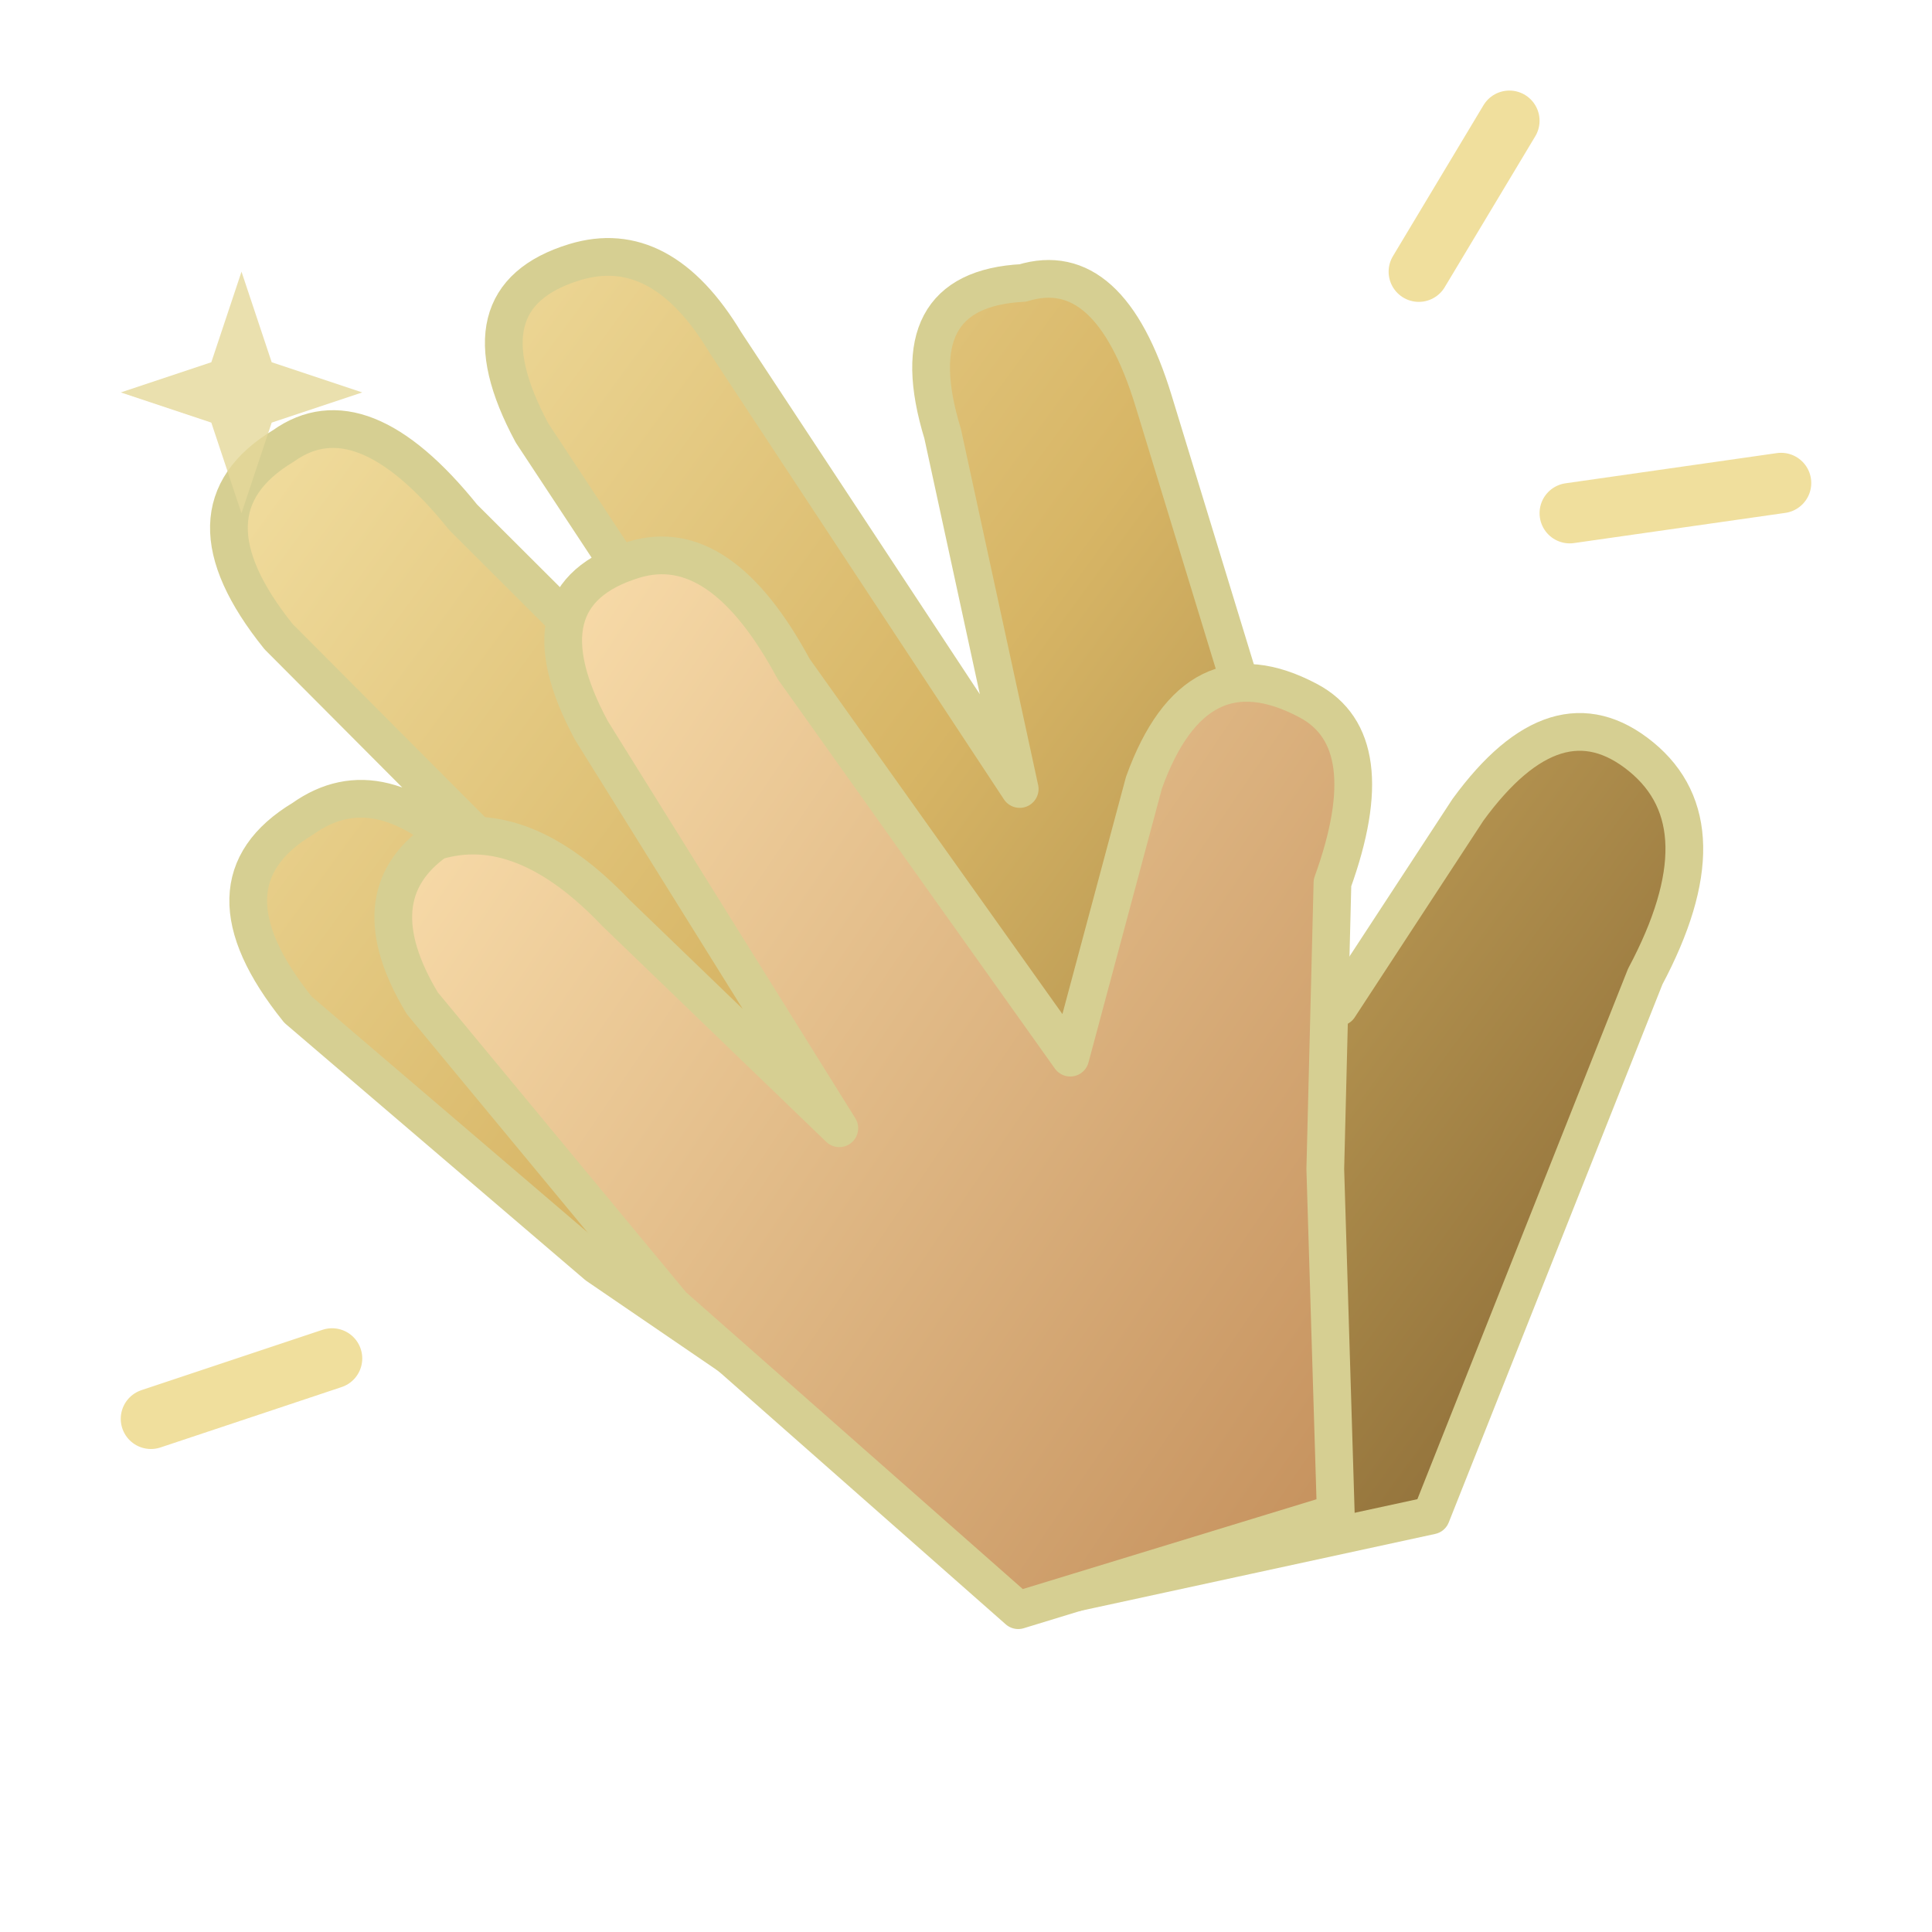
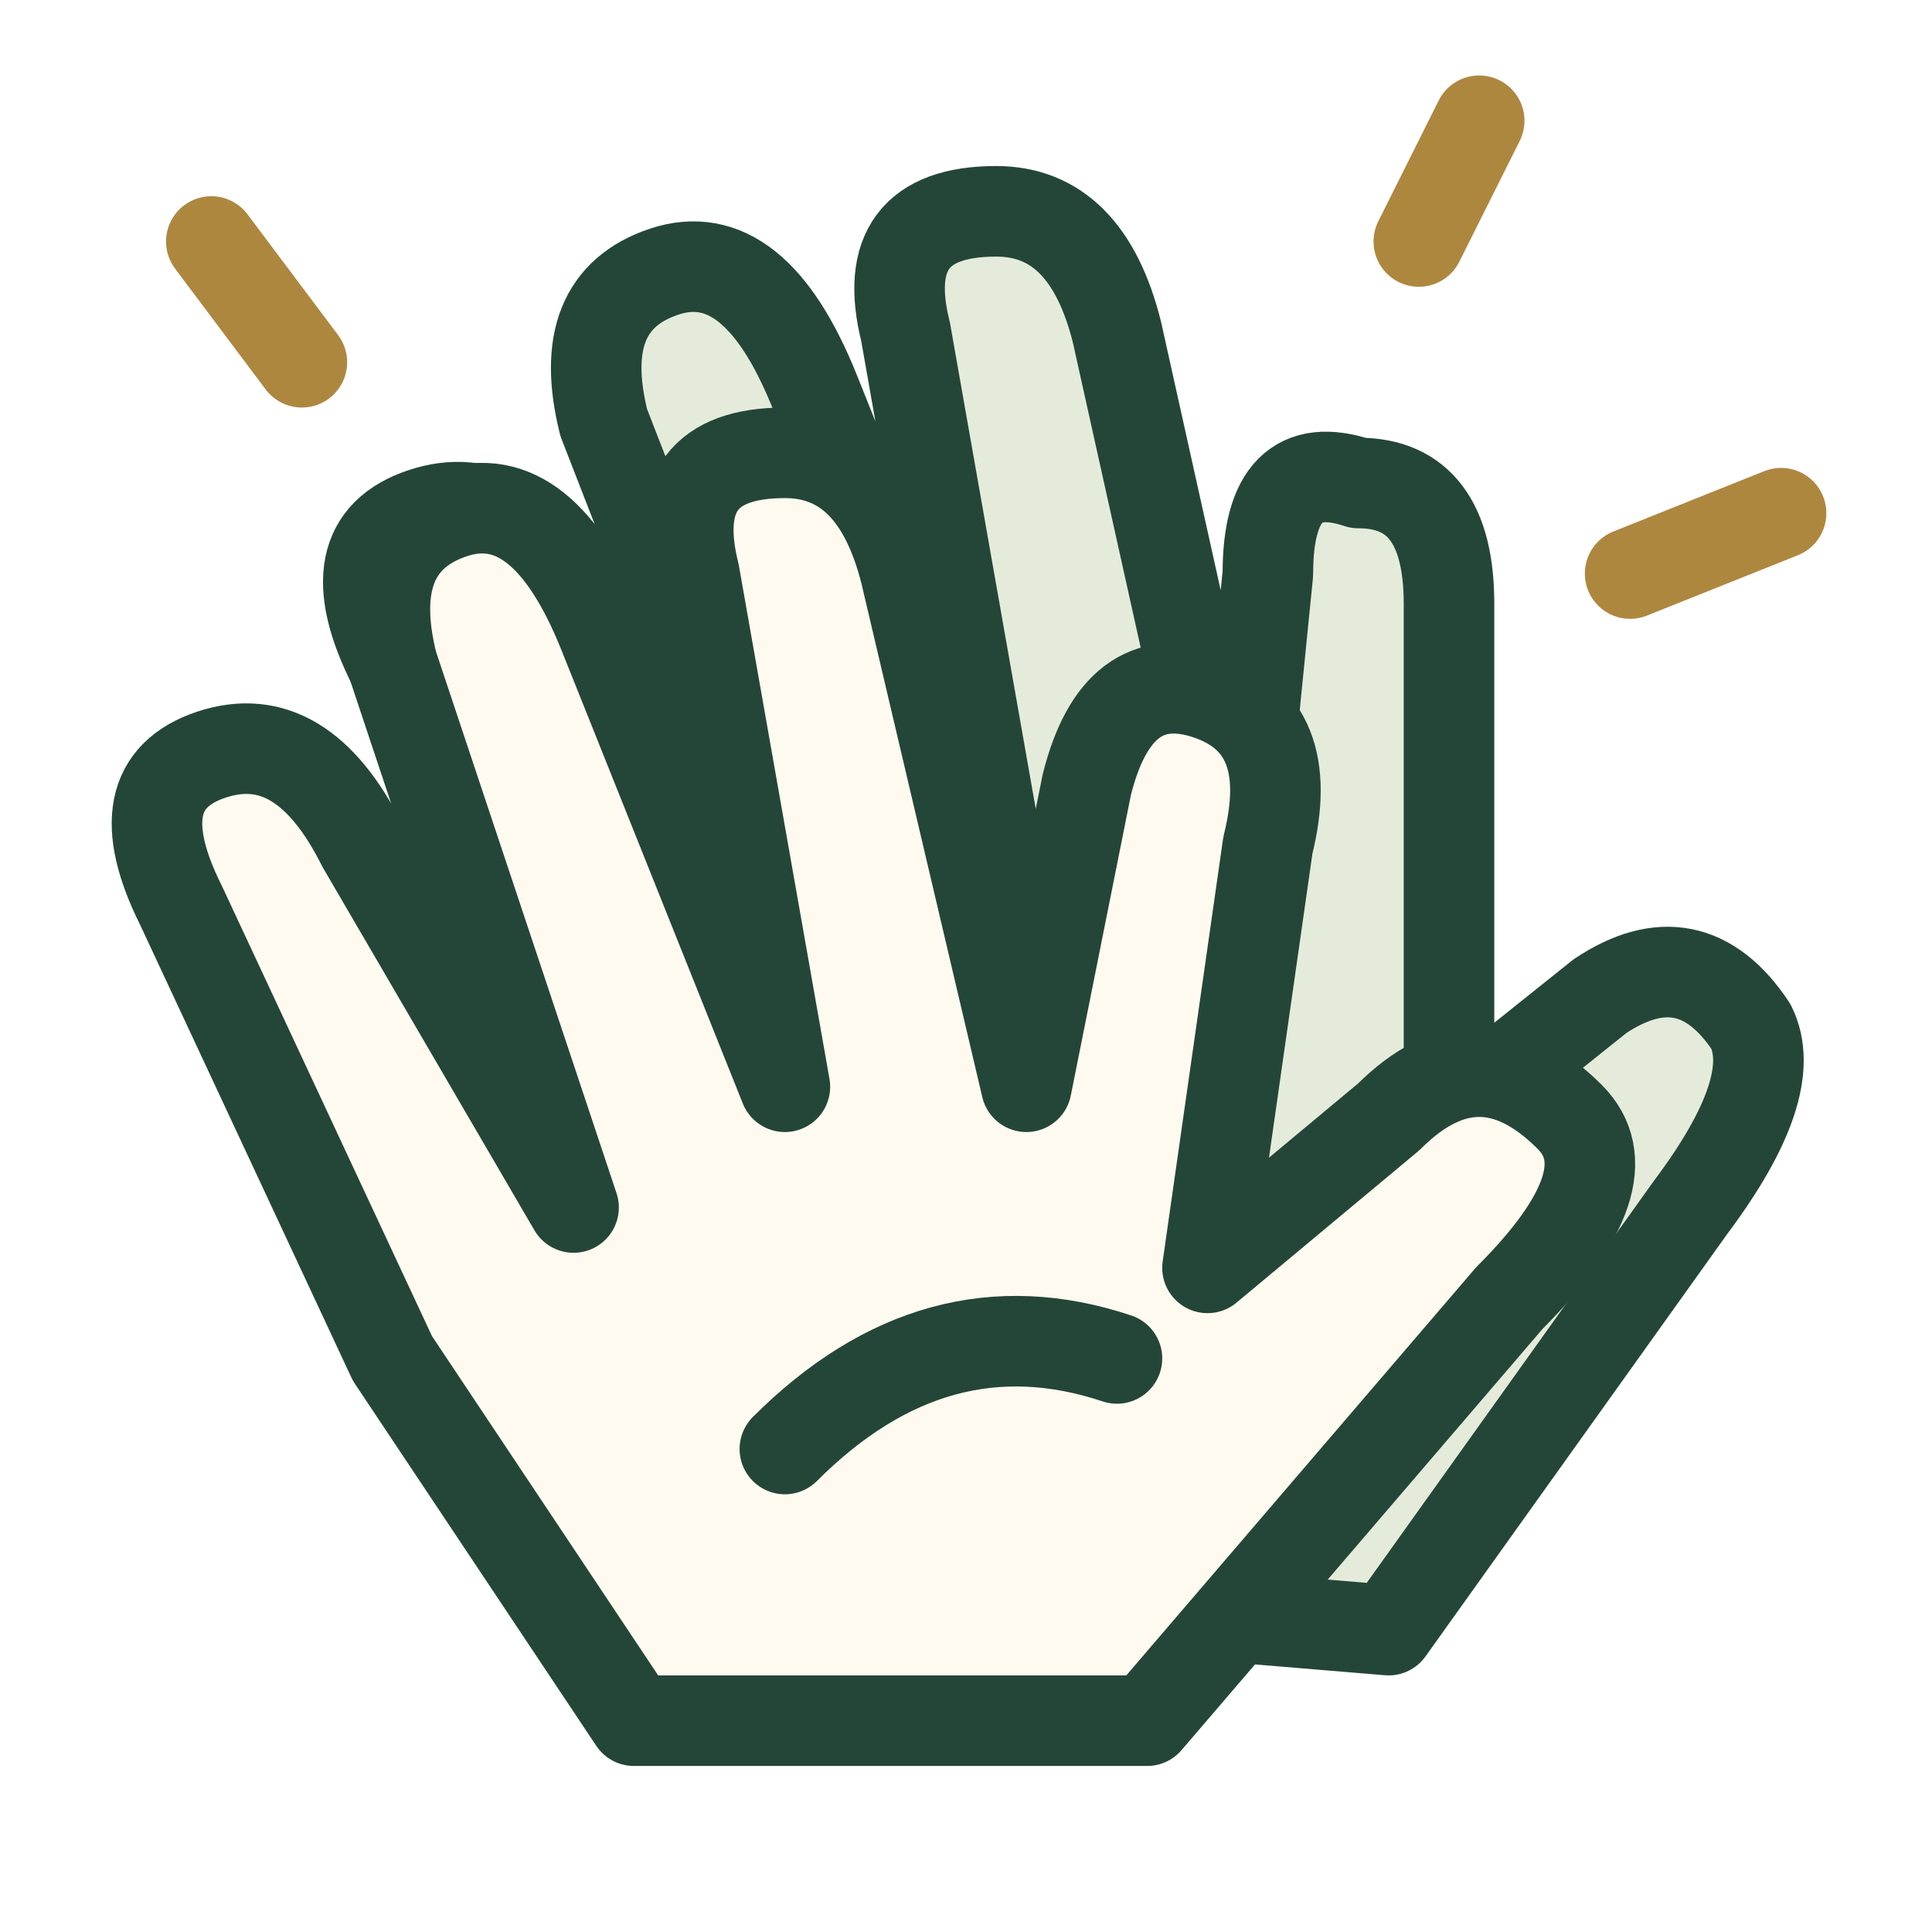
<svg xmlns="http://www.w3.org/2000/svg" viewBox="0 0 64 64">
-   <defs>
-     <linearGradient id="jade" x2=".8" y2="1">
-       <stop stop-color="#91ca9c" />
-       <stop offset=".48" stop-color="#327964" />
-       <stop offset="1" stop-color="#154737" />
-     </linearGradient>
-     <linearGradient id="gold" x2=".7" y2="1">
-       <stop stop-color="#f6e5aa" />
-       <stop offset=".5" stop-color="#d7b565" />
-       <stop offset="1" stop-color="#92723b" />
-     </linearGradient>
-     <linearGradient id="rose" x2=".8" y2="1">
-       <stop stop-color="#d7977e" />
-       <stop offset="1" stop-color="#8b4d4c" />
-     </linearGradient>
-     <linearGradient id="skin" x2=".7" y2="1">
-       <stop stop-color="#ffe6b4" />
-       <stop offset="1" stop-color="#c79460" />
-     </linearGradient>
-   </defs>
-   <g stroke="#d6cf92" stroke-width="1.25" stroke-linejoin="round" stroke-linecap="round">
-     <g transform="rotate(-17 32 34)">
-       <path d="M30 53 18 38 11 27q-2-5 2-6 3-1 5 3l5 8-9-17q-2-5 2-6 3-1 5 4l8 15-5-17q-1-5 3-5 3 0 4 4l5 17 1-12q0-5 4-4 3 0 3 5v21l6-5q4-3 6 0 2 3-2 7L42 54Z" fill="url(#gold)" />
-       <path d="m28 53-8-13-5-12q-1-4 2-5 3 0 5 4l5 9-4-15q-1-5 3-5 3 0 4 5l5 15 5-8q3-4 6-1 2 2-1 6l-3 9-3 11Z" fill="url(#skin)" />
-     </g>
-     <path d="m47 9 3-5m2 13 7-1M11 45l-6 2" stroke="#f0df9d" stroke-width="2" />
+   <g stroke="#244638" stroke-width="3" stroke-linejoin="round" stroke-linecap="round">
+     <path d="M34 53 23 39 13 22Q11 18 14 17 17 16 19 20L27 32 20 14Q19 10 22 9 25 8 27 13L33 28 30 11Q29 7 33 7 36 7 37 11L41 29 42 19Q42 15 45 16 48 16 48 20V37L53 33Q56 31 58 34 59 36 56 40L46 54Z" fill="#e5ebda" />
+     <path d="M21 57 13 45 6 30Q4 26 7 25 10 24 12 28L19 40 13 22Q12 18 15 17 18 16 20 21L26 36 23 19Q22 15 26 15 29 15 30 19L34 36 36 26Q37 22 40 23 43 24 42 28L40 42 46 37Q49 34 52 37 54 39 50 43L38 57Z" fill="#fffaf0" />
+     <path d="M26 48Q31 43 37 45" fill="none" />
+     <path d="M10 12 7 8M47 8 49 4M54 19 59 17" fill="none" stroke="#ae873f" />
  </g>
-   <path d="m8 9 1 3 3 1-3 1-1 3-1-3-3-1 3-1Z" fill="#e5d89a" opacity=".8" />
</svg>
